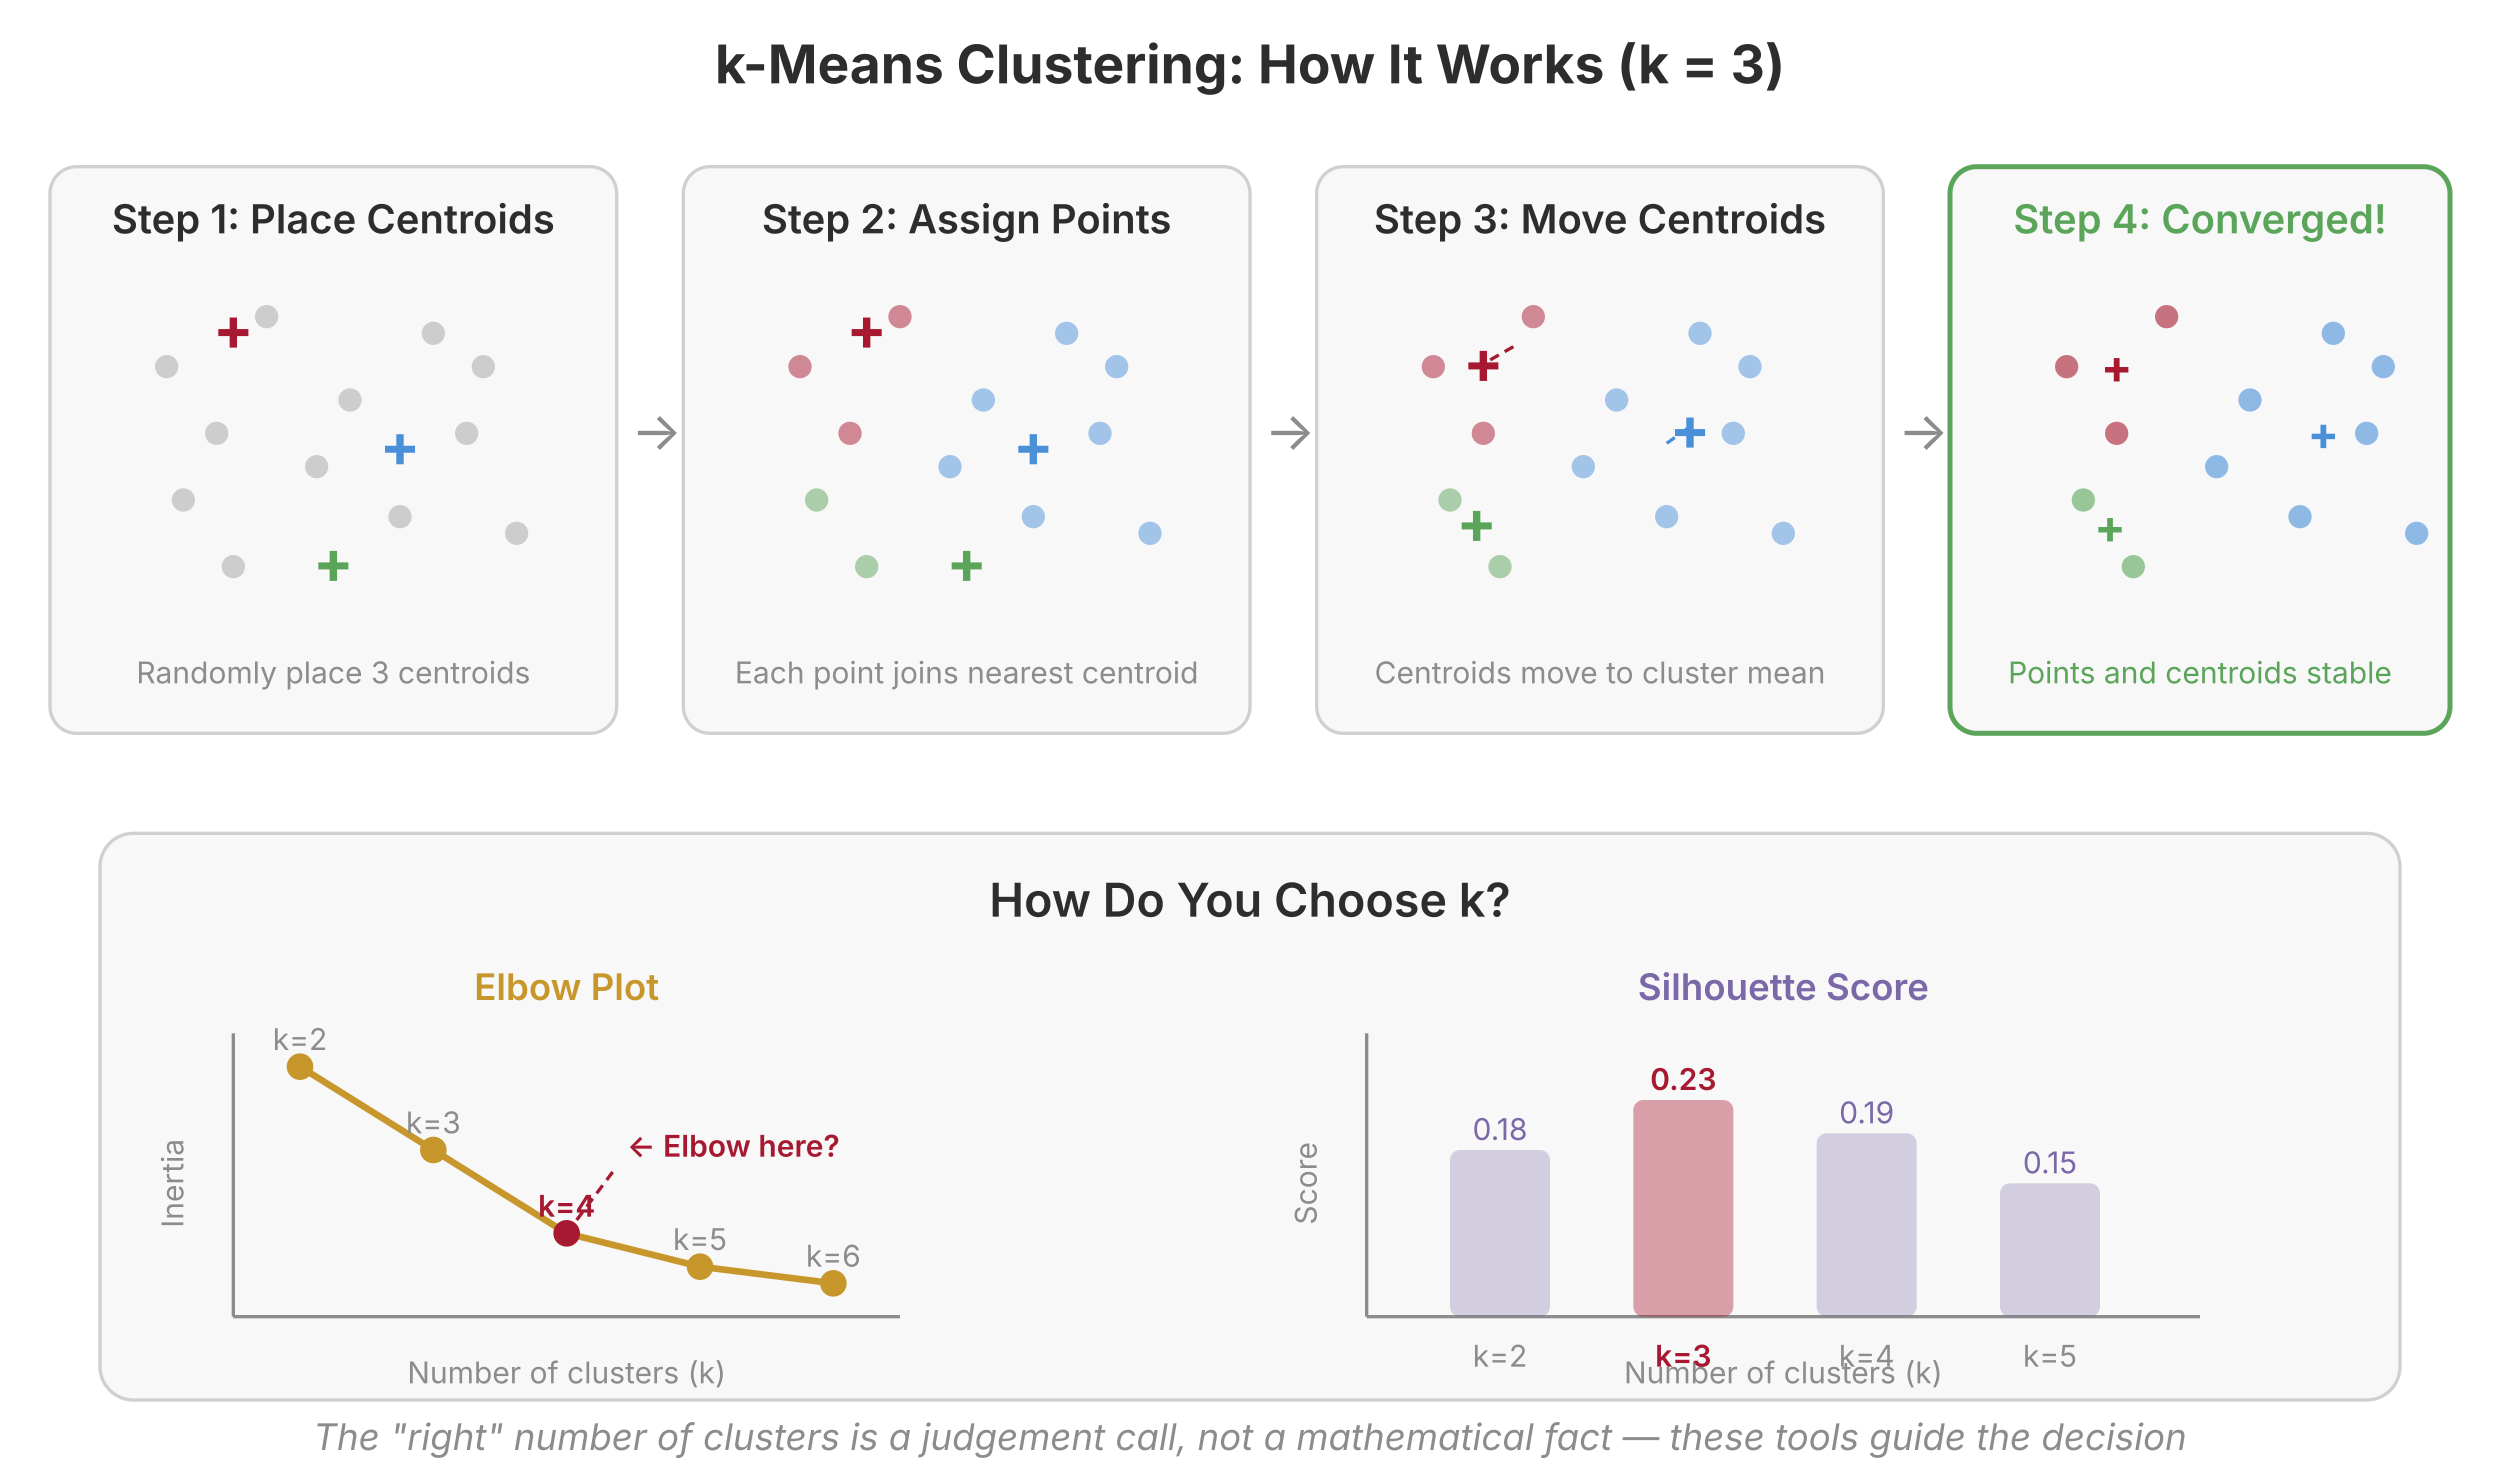
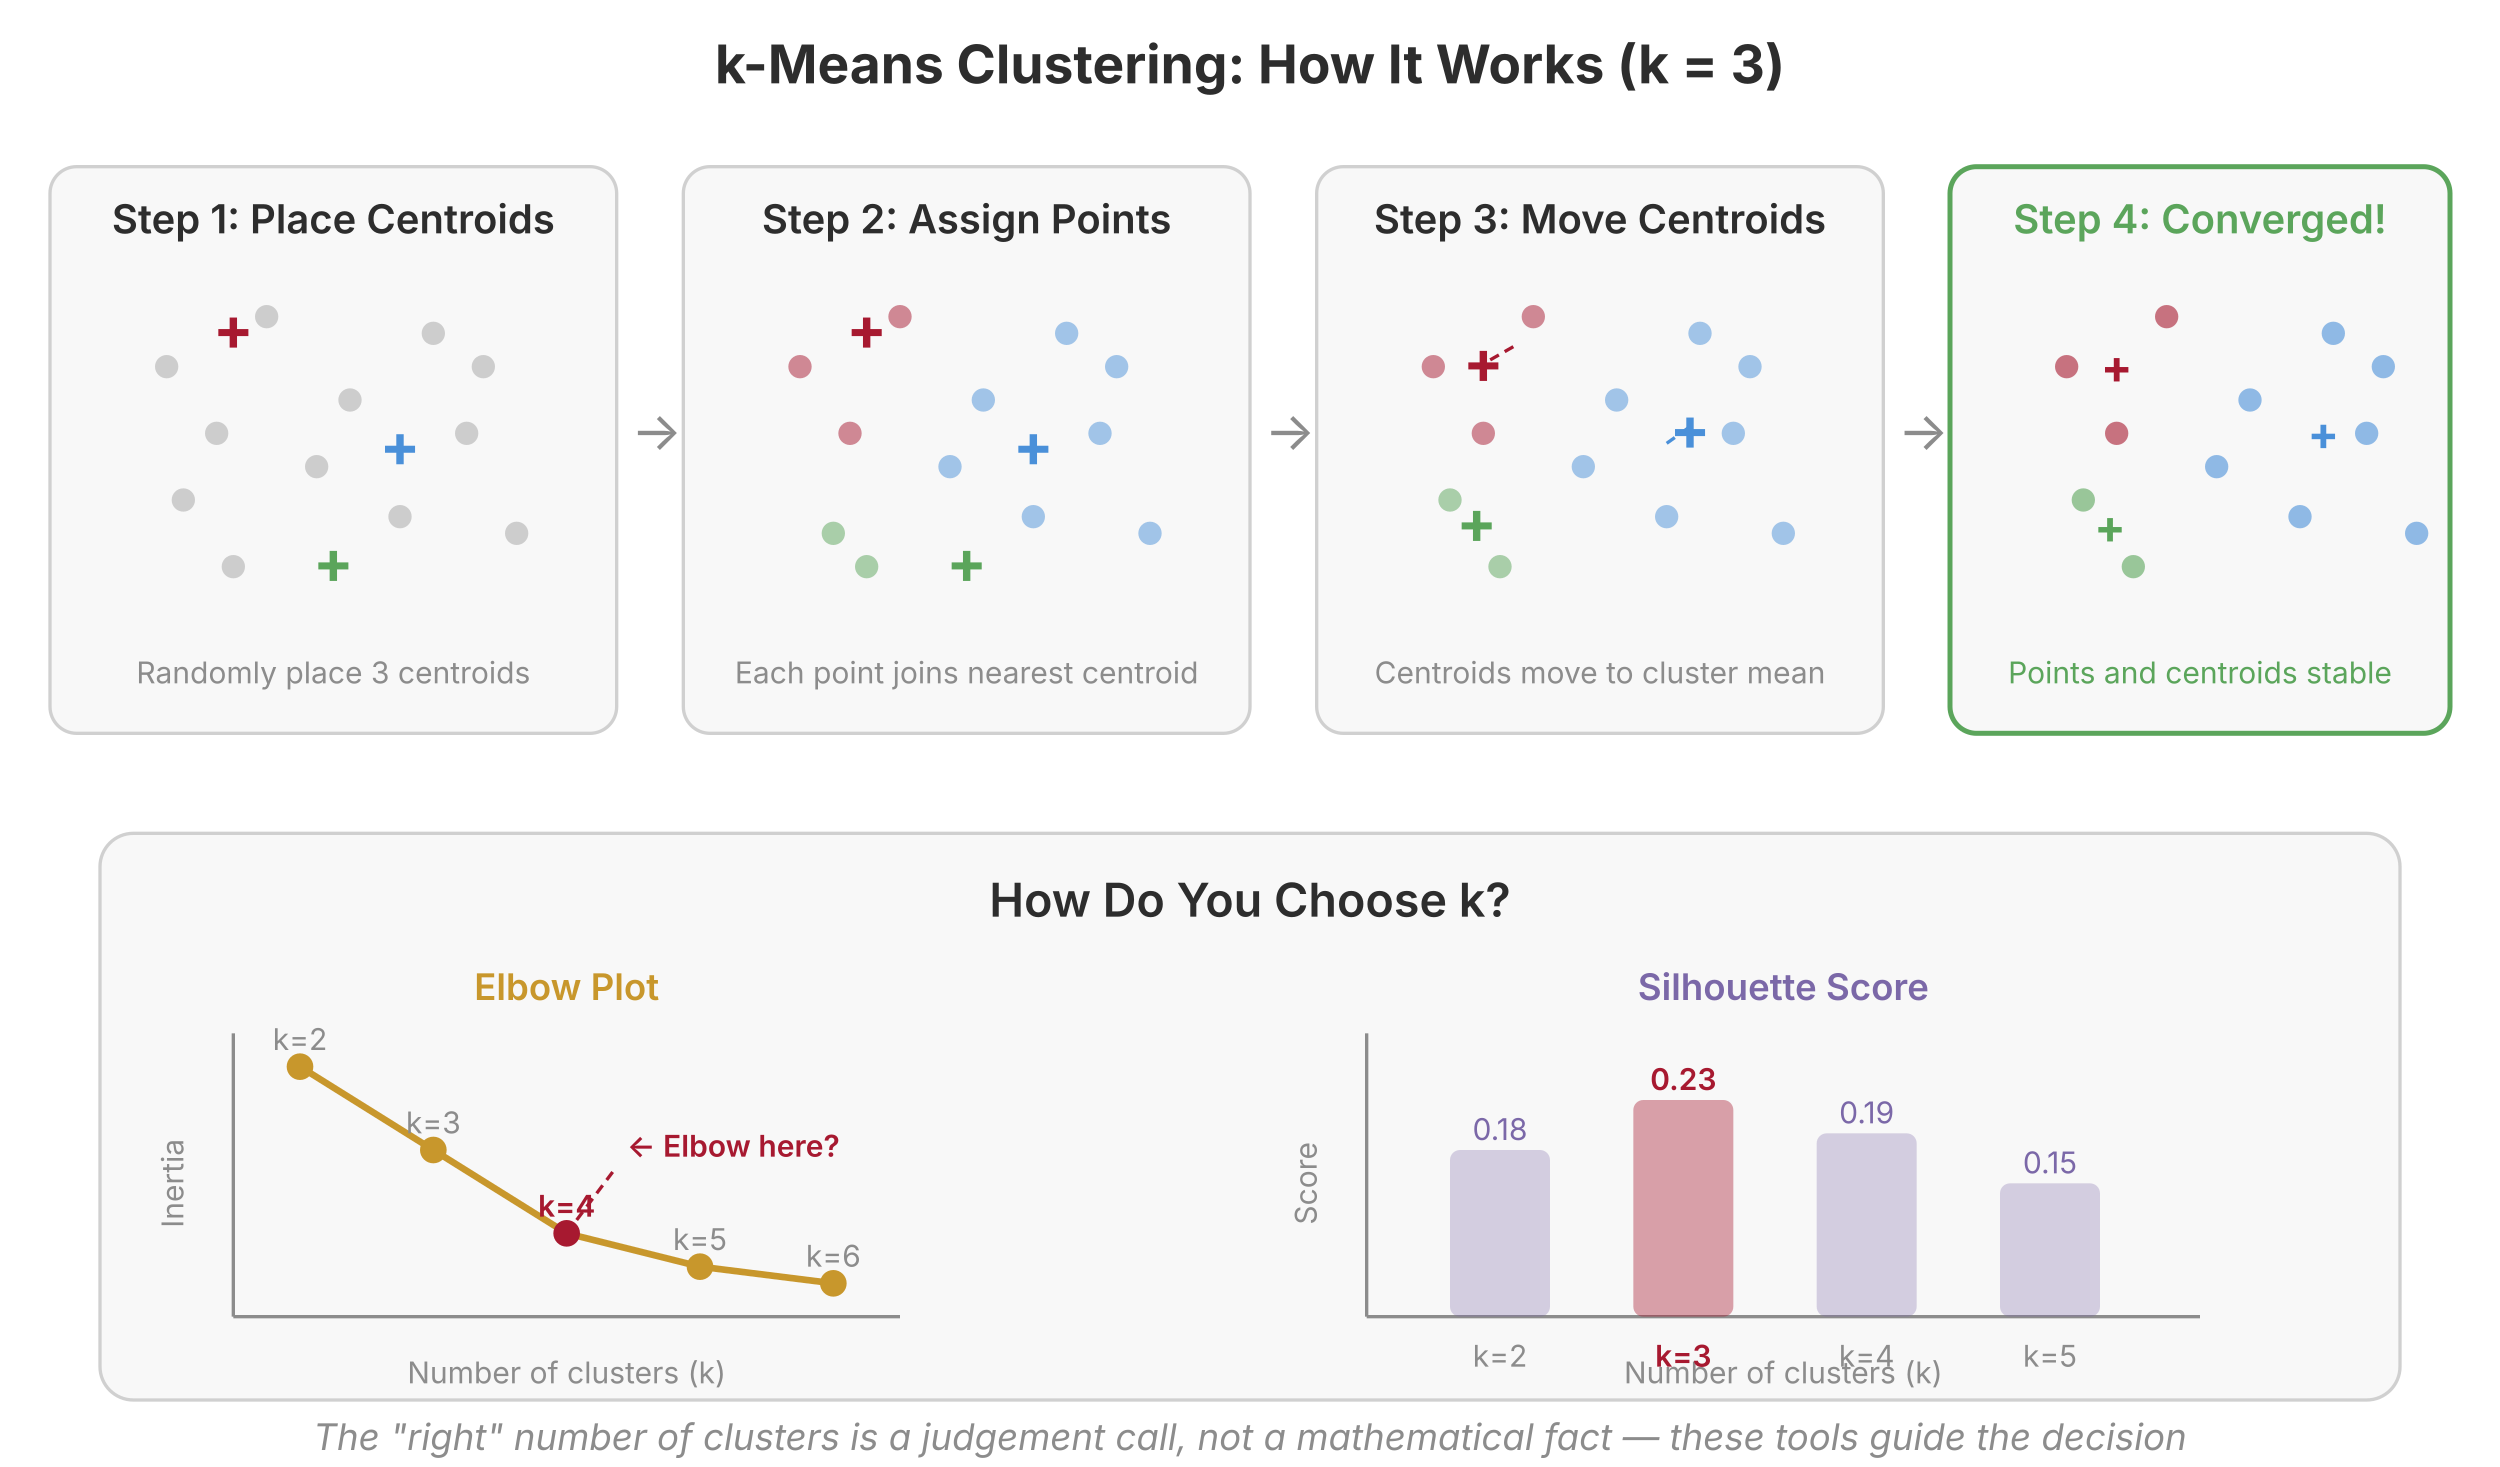
<svg xmlns="http://www.w3.org/2000/svg" viewBox="0 0 750 440" font-family="Inter, -apple-system, sans-serif">
  <text x="375" y="25" text-anchor="middle" font-size="16" font-weight="700" fill="#2D2D2D">k-Means Clustering: How It Works (k = 3)</text>
  <rect x="15" y="50" width="170" height="170" rx="8" fill="#F8F8F8" stroke="#D0D0D0" stroke-width="1" />
  <text x="100" y="70" text-anchor="middle" font-size="12" font-weight="600" fill="#2D2D2D">Step 1: Place Centroids</text>
  <circle cx="50" cy="110" r="3.5" fill="#8C8C8C" fill-opacity="0.4" />
  <circle cx="65" cy="130" r="3.5" fill="#8C8C8C" fill-opacity="0.4" />
  <circle cx="55" cy="150" r="3.5" fill="#8C8C8C" fill-opacity="0.4" />
  <circle cx="80" cy="95" r="3.5" fill="#8C8C8C" fill-opacity="0.4" />
  <circle cx="95" cy="140" r="3.5" fill="#8C8C8C" fill-opacity="0.4" />
  <circle cx="105" cy="120" r="3.5" fill="#8C8C8C" fill-opacity="0.4" />
  <circle cx="120" cy="155" r="3.5" fill="#8C8C8C" fill-opacity="0.4" />
  <circle cx="130" cy="100" r="3.5" fill="#8C8C8C" fill-opacity="0.4" />
  <circle cx="140" cy="130" r="3.5" fill="#8C8C8C" fill-opacity="0.4" />
  <circle cx="155" cy="160" r="3.5" fill="#8C8C8C" fill-opacity="0.4" />
  <circle cx="145" cy="110" r="3.5" fill="#8C8C8C" fill-opacity="0.4" />
  <circle cx="70" cy="170" r="3.5" fill="#8C8C8C" fill-opacity="0.4" />
  <text x="70" y="105" text-anchor="middle" font-size="18" fill="#A71930" font-weight="700">+</text>
  <text x="120" y="140" text-anchor="middle" font-size="18" fill="#4A90D9" font-weight="700">+</text>
  <text x="100" y="175" text-anchor="middle" font-size="18" fill="#5BA55B" font-weight="700">+</text>
  <text x="100" y="205" text-anchor="middle" font-size="9" fill="#8C8C8C">Randomly place 3 centroids</text>
  <text x="197" y="135" text-anchor="middle" font-size="16" fill="#8C8C8C">→</text>
  <rect x="205" y="50" width="170" height="170" rx="8" fill="#F8F8F8" stroke="#D0D0D0" stroke-width="1" />
  <text x="290" y="70" text-anchor="middle" font-size="12" font-weight="600" fill="#2D2D2D">Step 2: Assign Points</text>
  <circle cx="240" cy="110" r="3.5" fill="#A71930" fill-opacity="0.5" />
  <circle cx="255" cy="130" r="3.5" fill="#A71930" fill-opacity="0.5" />
-   <circle cx="245" cy="150" r="3.5" fill="#5BA55B" fill-opacity="0.5" />
+   <circle cx="250" cy="160" r="3.5" fill="#5BA55B" fill-opacity="0.5" />
  <circle cx="270" cy="95" r="3.5" fill="#A71930" fill-opacity="0.5" />
  <circle cx="285" cy="140" r="3.5" fill="#4A90D9" fill-opacity="0.5" />
  <circle cx="295" cy="120" r="3.5" fill="#4A90D9" fill-opacity="0.5" />
  <circle cx="310" cy="155" r="3.5" fill="#4A90D9" fill-opacity="0.5" />
  <circle cx="320" cy="100" r="3.5" fill="#4A90D9" fill-opacity="0.5" />
  <circle cx="330" cy="130" r="3.5" fill="#4A90D9" fill-opacity="0.5" />
  <circle cx="345" cy="160" r="3.5" fill="#4A90D9" fill-opacity="0.5" />
  <circle cx="335" cy="110" r="3.5" fill="#4A90D9" fill-opacity="0.5" />
  <circle cx="260" cy="170" r="3.5" fill="#5BA55B" fill-opacity="0.5" />
  <text x="260" y="105" text-anchor="middle" font-size="18" fill="#A71930" font-weight="700">+</text>
  <text x="310" y="140" text-anchor="middle" font-size="18" fill="#4A90D9" font-weight="700">+</text>
  <text x="290" y="175" text-anchor="middle" font-size="18" fill="#5BA55B" font-weight="700">+</text>
  <text x="290" y="205" text-anchor="middle" font-size="9" fill="#8C8C8C">Each point joins nearest centroid</text>
  <text x="387" y="135" text-anchor="middle" font-size="16" fill="#8C8C8C">→</text>
  <rect x="395" y="50" width="170" height="170" rx="8" fill="#F8F8F8" stroke="#D0D0D0" stroke-width="1" />
  <text x="480" y="70" text-anchor="middle" font-size="12" font-weight="600" fill="#2D2D2D">Step 3: Move Centroids</text>
  <circle cx="430" cy="110" r="3.5" fill="#A71930" fill-opacity="0.5" />
  <circle cx="445" cy="130" r="3.5" fill="#A71930" fill-opacity="0.5" />
  <circle cx="435" cy="150" r="3.5" fill="#5BA55B" fill-opacity="0.5" />
  <circle cx="460" cy="95" r="3.5" fill="#A71930" fill-opacity="0.5" />
  <circle cx="475" cy="140" r="3.5" fill="#4A90D9" fill-opacity="0.5" />
  <circle cx="485" cy="120" r="3.5" fill="#4A90D9" fill-opacity="0.5" />
  <circle cx="500" cy="155" r="3.5" fill="#4A90D9" fill-opacity="0.5" />
  <circle cx="510" cy="100" r="3.5" fill="#4A90D9" fill-opacity="0.5" />
  <circle cx="520" cy="130" r="3.5" fill="#4A90D9" fill-opacity="0.5" />
  <circle cx="535" cy="160" r="3.5" fill="#4A90D9" fill-opacity="0.5" />
  <circle cx="525" cy="110" r="3.5" fill="#4A90D9" fill-opacity="0.5" />
  <circle cx="450" cy="170" r="3.5" fill="#5BA55B" fill-opacity="0.5" />
  <text x="445" y="115" text-anchor="middle" font-size="18" fill="#A71930" font-weight="700">+</text>
  <text x="507" y="135" text-anchor="middle" font-size="18" fill="#4A90D9" font-weight="700">+</text>
  <text x="443" y="163" text-anchor="middle" font-size="18" fill="#5BA55B" font-weight="700">+</text>
  <line x1="454" y1="104" x2="447" y2="108" stroke="#A71930" stroke-width="1" stroke-dasharray="3,2" />
  <line x1="500" y1="133" x2="507" y2="128" stroke="#4A90D9" stroke-width="1" stroke-dasharray="3,2" />
  <text x="480" y="205" text-anchor="middle" font-size="9" fill="#8C8C8C">Centroids move to cluster mean</text>
  <text x="577" y="135" text-anchor="middle" font-size="16" fill="#8C8C8C">→</text>
  <rect x="585" y="50" width="150" height="170" rx="8" fill="#F8F8F8" stroke="#5BA55B" stroke-width="1.5" />
  <text x="660" y="70" text-anchor="middle" font-size="12" font-weight="600" fill="#5BA55B">Step 4: Converged!</text>
  <circle cx="620" cy="110" r="3.5" fill="#A71930" fill-opacity="0.6" />
  <circle cx="635" cy="130" r="3.5" fill="#A71930" fill-opacity="0.6" />
  <circle cx="625" cy="150" r="3.5" fill="#5BA55B" fill-opacity="0.6" />
  <circle cx="650" cy="95" r="3.5" fill="#A71930" fill-opacity="0.6" />
  <circle cx="665" cy="140" r="3.5" fill="#4A90D9" fill-opacity="0.6" />
  <circle cx="675" cy="120" r="3.5" fill="#4A90D9" fill-opacity="0.6" />
  <circle cx="690" cy="155" r="3.5" fill="#4A90D9" fill-opacity="0.6" />
  <circle cx="700" cy="100" r="3.5" fill="#4A90D9" fill-opacity="0.6" />
  <circle cx="710" cy="130" r="3.5" fill="#4A90D9" fill-opacity="0.6" />
  <circle cx="725" cy="160" r="3.5" fill="#4A90D9" fill-opacity="0.6" />
  <circle cx="715" cy="110" r="3.5" fill="#4A90D9" fill-opacity="0.6" />
  <circle cx="640" cy="170" r="3.5" fill="#5BA55B" fill-opacity="0.6" />
  <text x="635" y="115" text-anchor="middle" font-size="14" fill="#A71930" font-weight="700">+</text>
  <text x="697" y="135" text-anchor="middle" font-size="14" fill="#4A90D9" font-weight="700">+</text>
  <text x="633" y="163" text-anchor="middle" font-size="14" fill="#5BA55B" font-weight="700">+</text>
  <text x="660" y="205" text-anchor="middle" font-size="9" fill="#5BA55B">Points and centroids stable</text>
  <rect x="30" y="250" width="690" height="170" rx="10" fill="#F8F8F8" stroke="#D0D0D0" stroke-width="1" />
  <text x="375" y="275" text-anchor="middle" font-size="14" font-weight="600" fill="#2D2D2D">How Do You Choose k?</text>
  <text x="170" y="300" text-anchor="middle" font-size="11" font-weight="600" fill="#C8972C">Elbow Plot</text>
  <line x1="70" y1="395" x2="270" y2="395" stroke="#8C8C8C" stroke-width="1" />
  <line x1="70" y1="395" x2="70" y2="310" stroke="#8C8C8C" stroke-width="1" />
  <text x="170" y="415" text-anchor="middle" font-size="9" fill="#8C8C8C">Number of clusters (k)</text>
  <text x="55" y="355" text-anchor="middle" font-size="9" fill="#8C8C8C" transform="rotate(-90, 55, 355)">Inertia</text>
  <polyline points="90,320 130,345 170,370 210,380 250,385" fill="none" stroke="#C8972C" stroke-width="2" />
  <circle cx="90" cy="320" r="4" fill="#C8972C" />
  <circle cx="130" cy="345" r="4" fill="#C8972C" />
  <circle cx="170" cy="370" r="4" fill="#A71930" />
  <circle cx="210" cy="380" r="4" fill="#C8972C" />
  <circle cx="250" cy="385" r="4" fill="#C8972C" />
  <text x="90" y="315" text-anchor="middle" font-size="9" fill="#8C8C8C">k=2</text>
  <text x="130" y="340" text-anchor="middle" font-size="9" fill="#8C8C8C">k=3</text>
  <text x="170" y="365" text-anchor="middle" font-size="9" fill="#A71930" font-weight="600">k=4</text>
  <text x="210" y="375" text-anchor="middle" font-size="9" fill="#8C8C8C">k=5</text>
  <text x="250" y="380" text-anchor="middle" font-size="9" fill="#8C8C8C">k=6</text>
  <line x1="170" y1="370" x2="185" y2="350" stroke="#A71930" stroke-width="1" stroke-dasharray="3,2" />
  <text x="220" y="347" text-anchor="middle" font-size="9" fill="#A71930" font-weight="600">← Elbow here?</text>
  <text x="535" y="300" text-anchor="middle" font-size="11" font-weight="600" fill="#7B68A8">Silhouette Score</text>
  <line x1="410" y1="395" x2="660" y2="395" stroke="#8C8C8C" stroke-width="1" />
  <line x1="410" y1="395" x2="410" y2="310" stroke="#8C8C8C" stroke-width="1" />
  <text x="535" y="415" text-anchor="middle" font-size="9" fill="#8C8C8C">Number of clusters (k)</text>
  <text x="395" y="355" text-anchor="middle" font-size="9" fill="#8C8C8C" transform="rotate(-90, 395, 355)">Score</text>
  <rect x="435" y="345" width="30" height="50" rx="3" fill="#7B68A8" fill-opacity="0.3" />
  <rect x="490" y="330" width="30" height="65" rx="3" fill="#A71930" fill-opacity="0.4" />
  <rect x="545" y="340" width="30" height="55" rx="3" fill="#7B68A8" fill-opacity="0.3" />
  <rect x="600" y="355" width="30" height="40" rx="3" fill="#7B68A8" fill-opacity="0.3" />
  <text x="450" y="410" text-anchor="middle" font-size="9" fill="#8C8C8C">k=2</text>
  <text x="505" y="410" text-anchor="middle" font-size="9" fill="#A71930" font-weight="600">k=3</text>
  <text x="560" y="410" text-anchor="middle" font-size="9" fill="#8C8C8C">k=4</text>
  <text x="615" y="410" text-anchor="middle" font-size="9" fill="#8C8C8C">k=5</text>
  <text x="450" y="342" text-anchor="middle" font-size="9" fill="#7B68A8">0.18</text>
  <text x="505" y="327" text-anchor="middle" font-size="9" fill="#A71930" font-weight="600">0.23</text>
  <text x="560" y="337" text-anchor="middle" font-size="9" fill="#7B68A8">0.19</text>
  <text x="615" y="352" text-anchor="middle" font-size="9" fill="#7B68A8">0.15</text>
  <text x="375" y="435" text-anchor="middle" font-size="11" fill="#8C8C8C" font-style="italic">The "right" number of clusters is a judgement call, not a mathematical fact — these tools guide the decision</text>
</svg>
